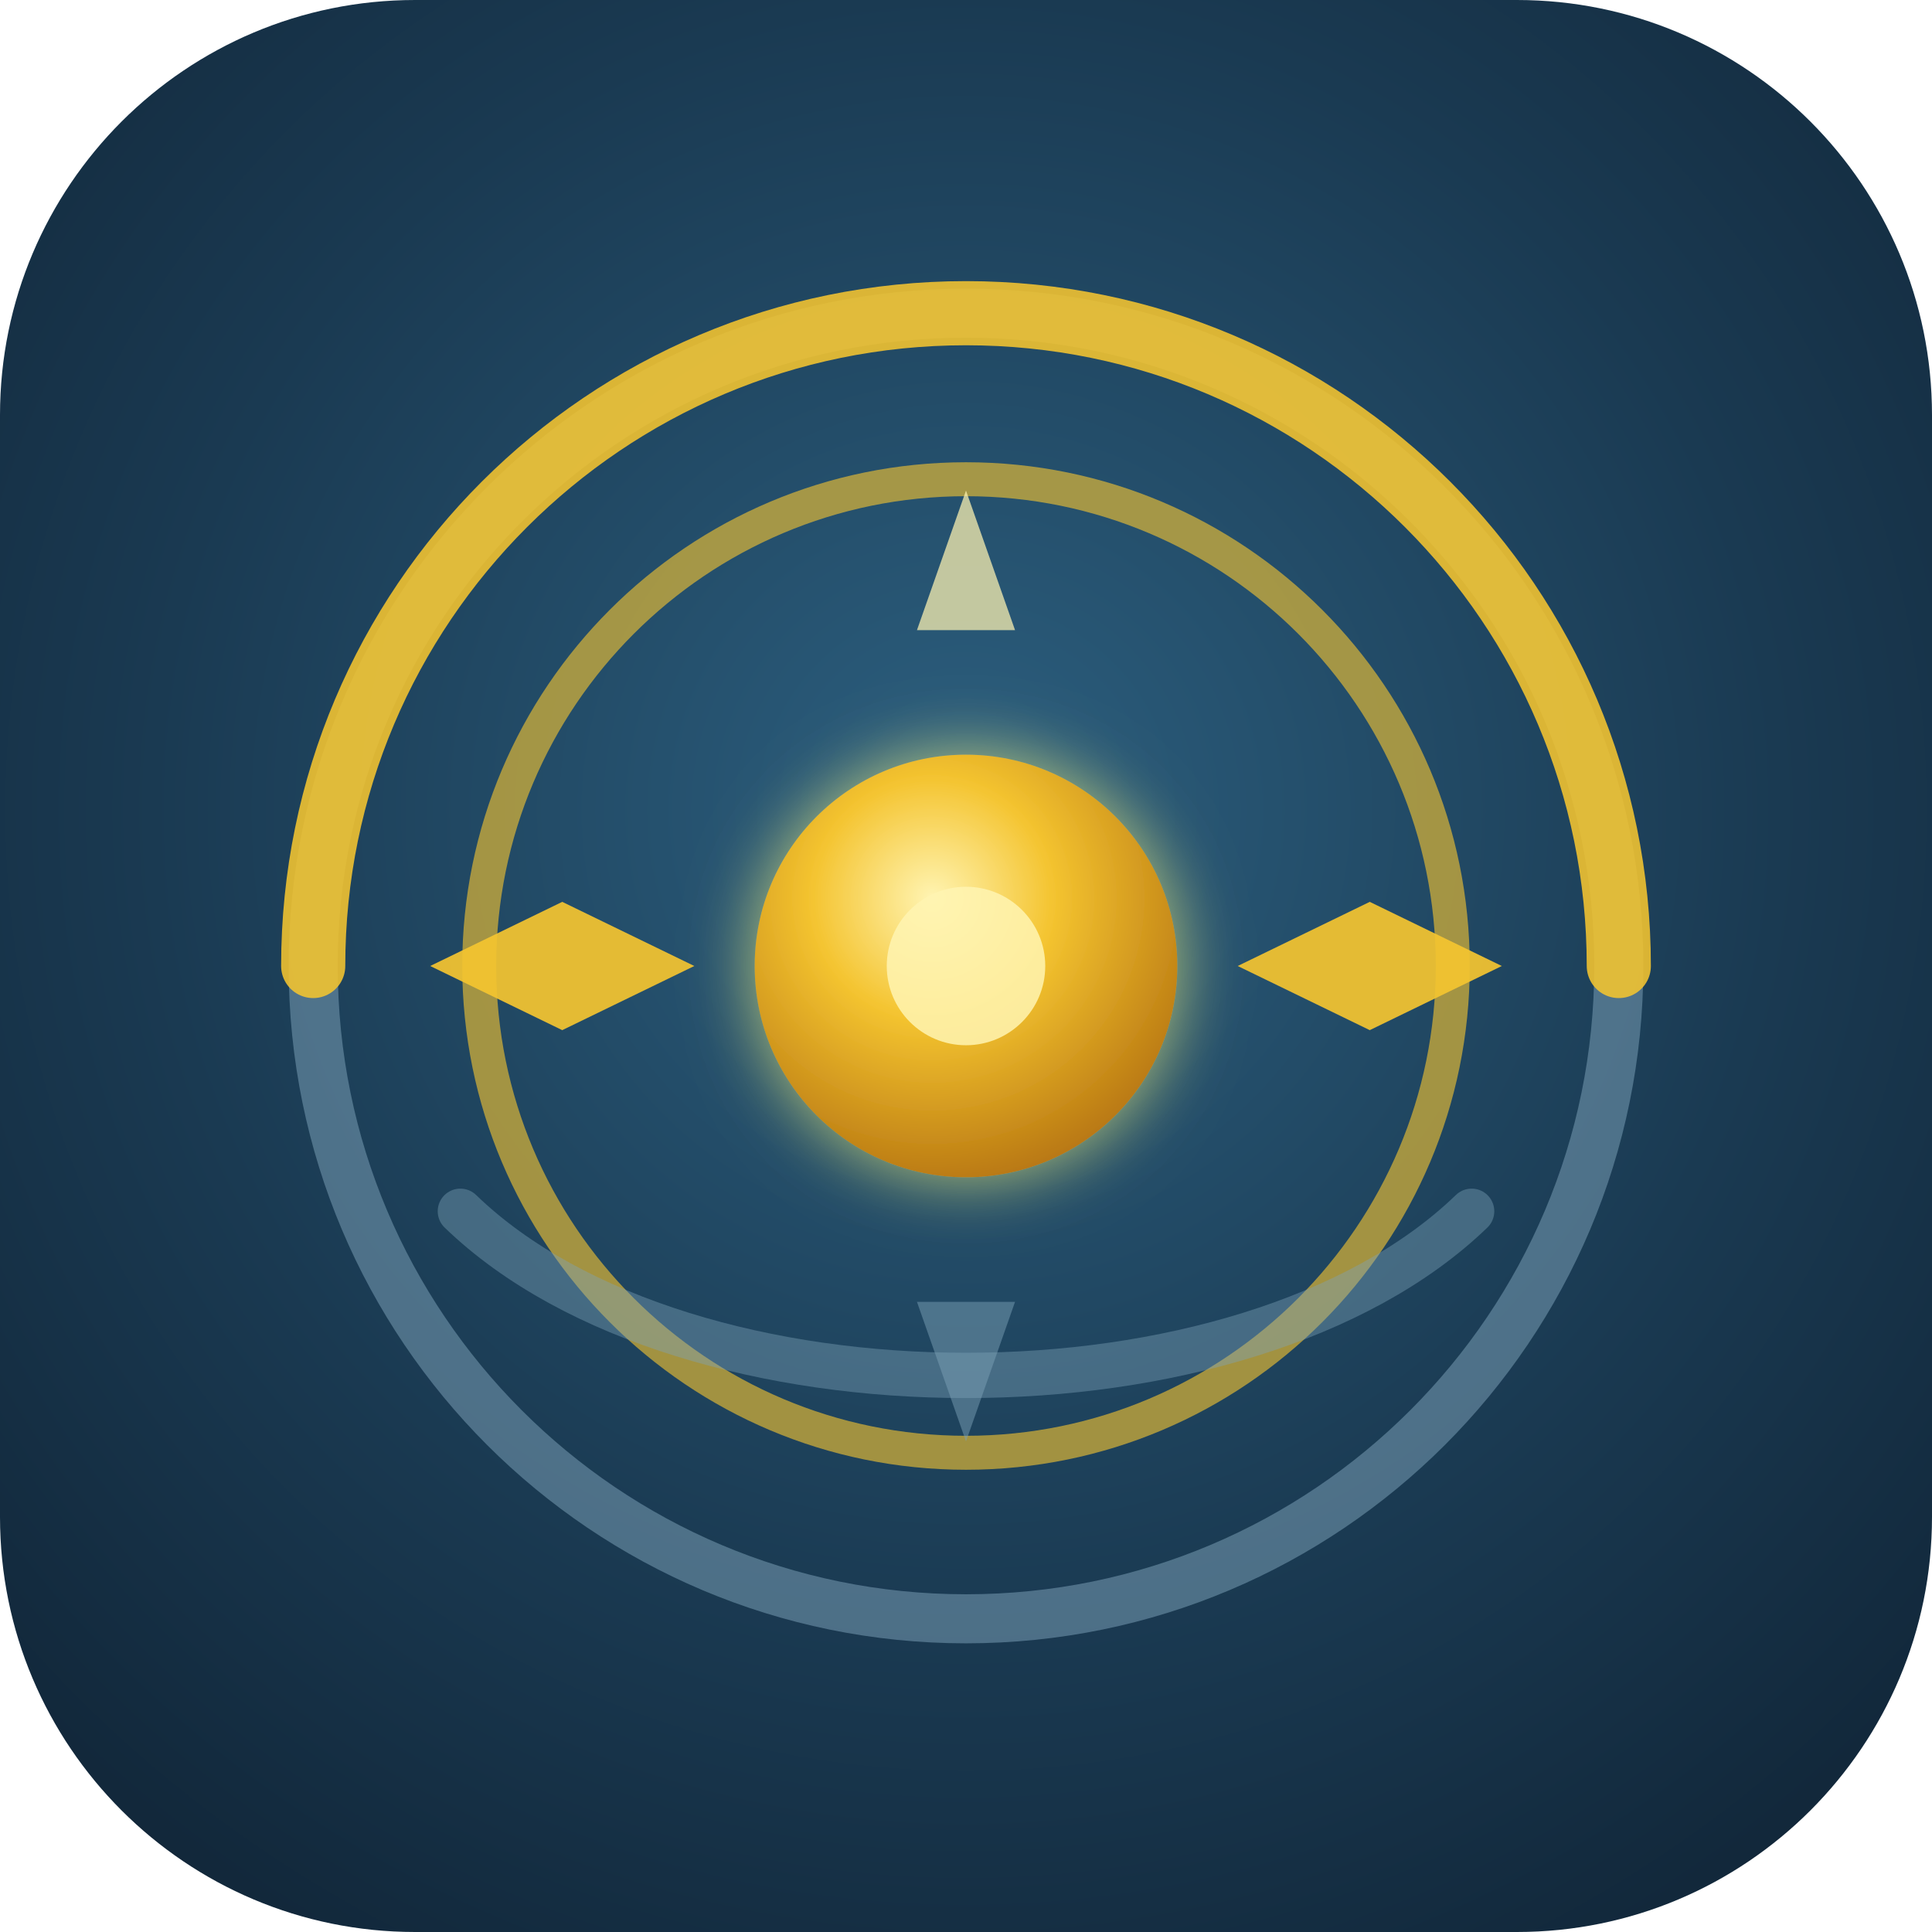
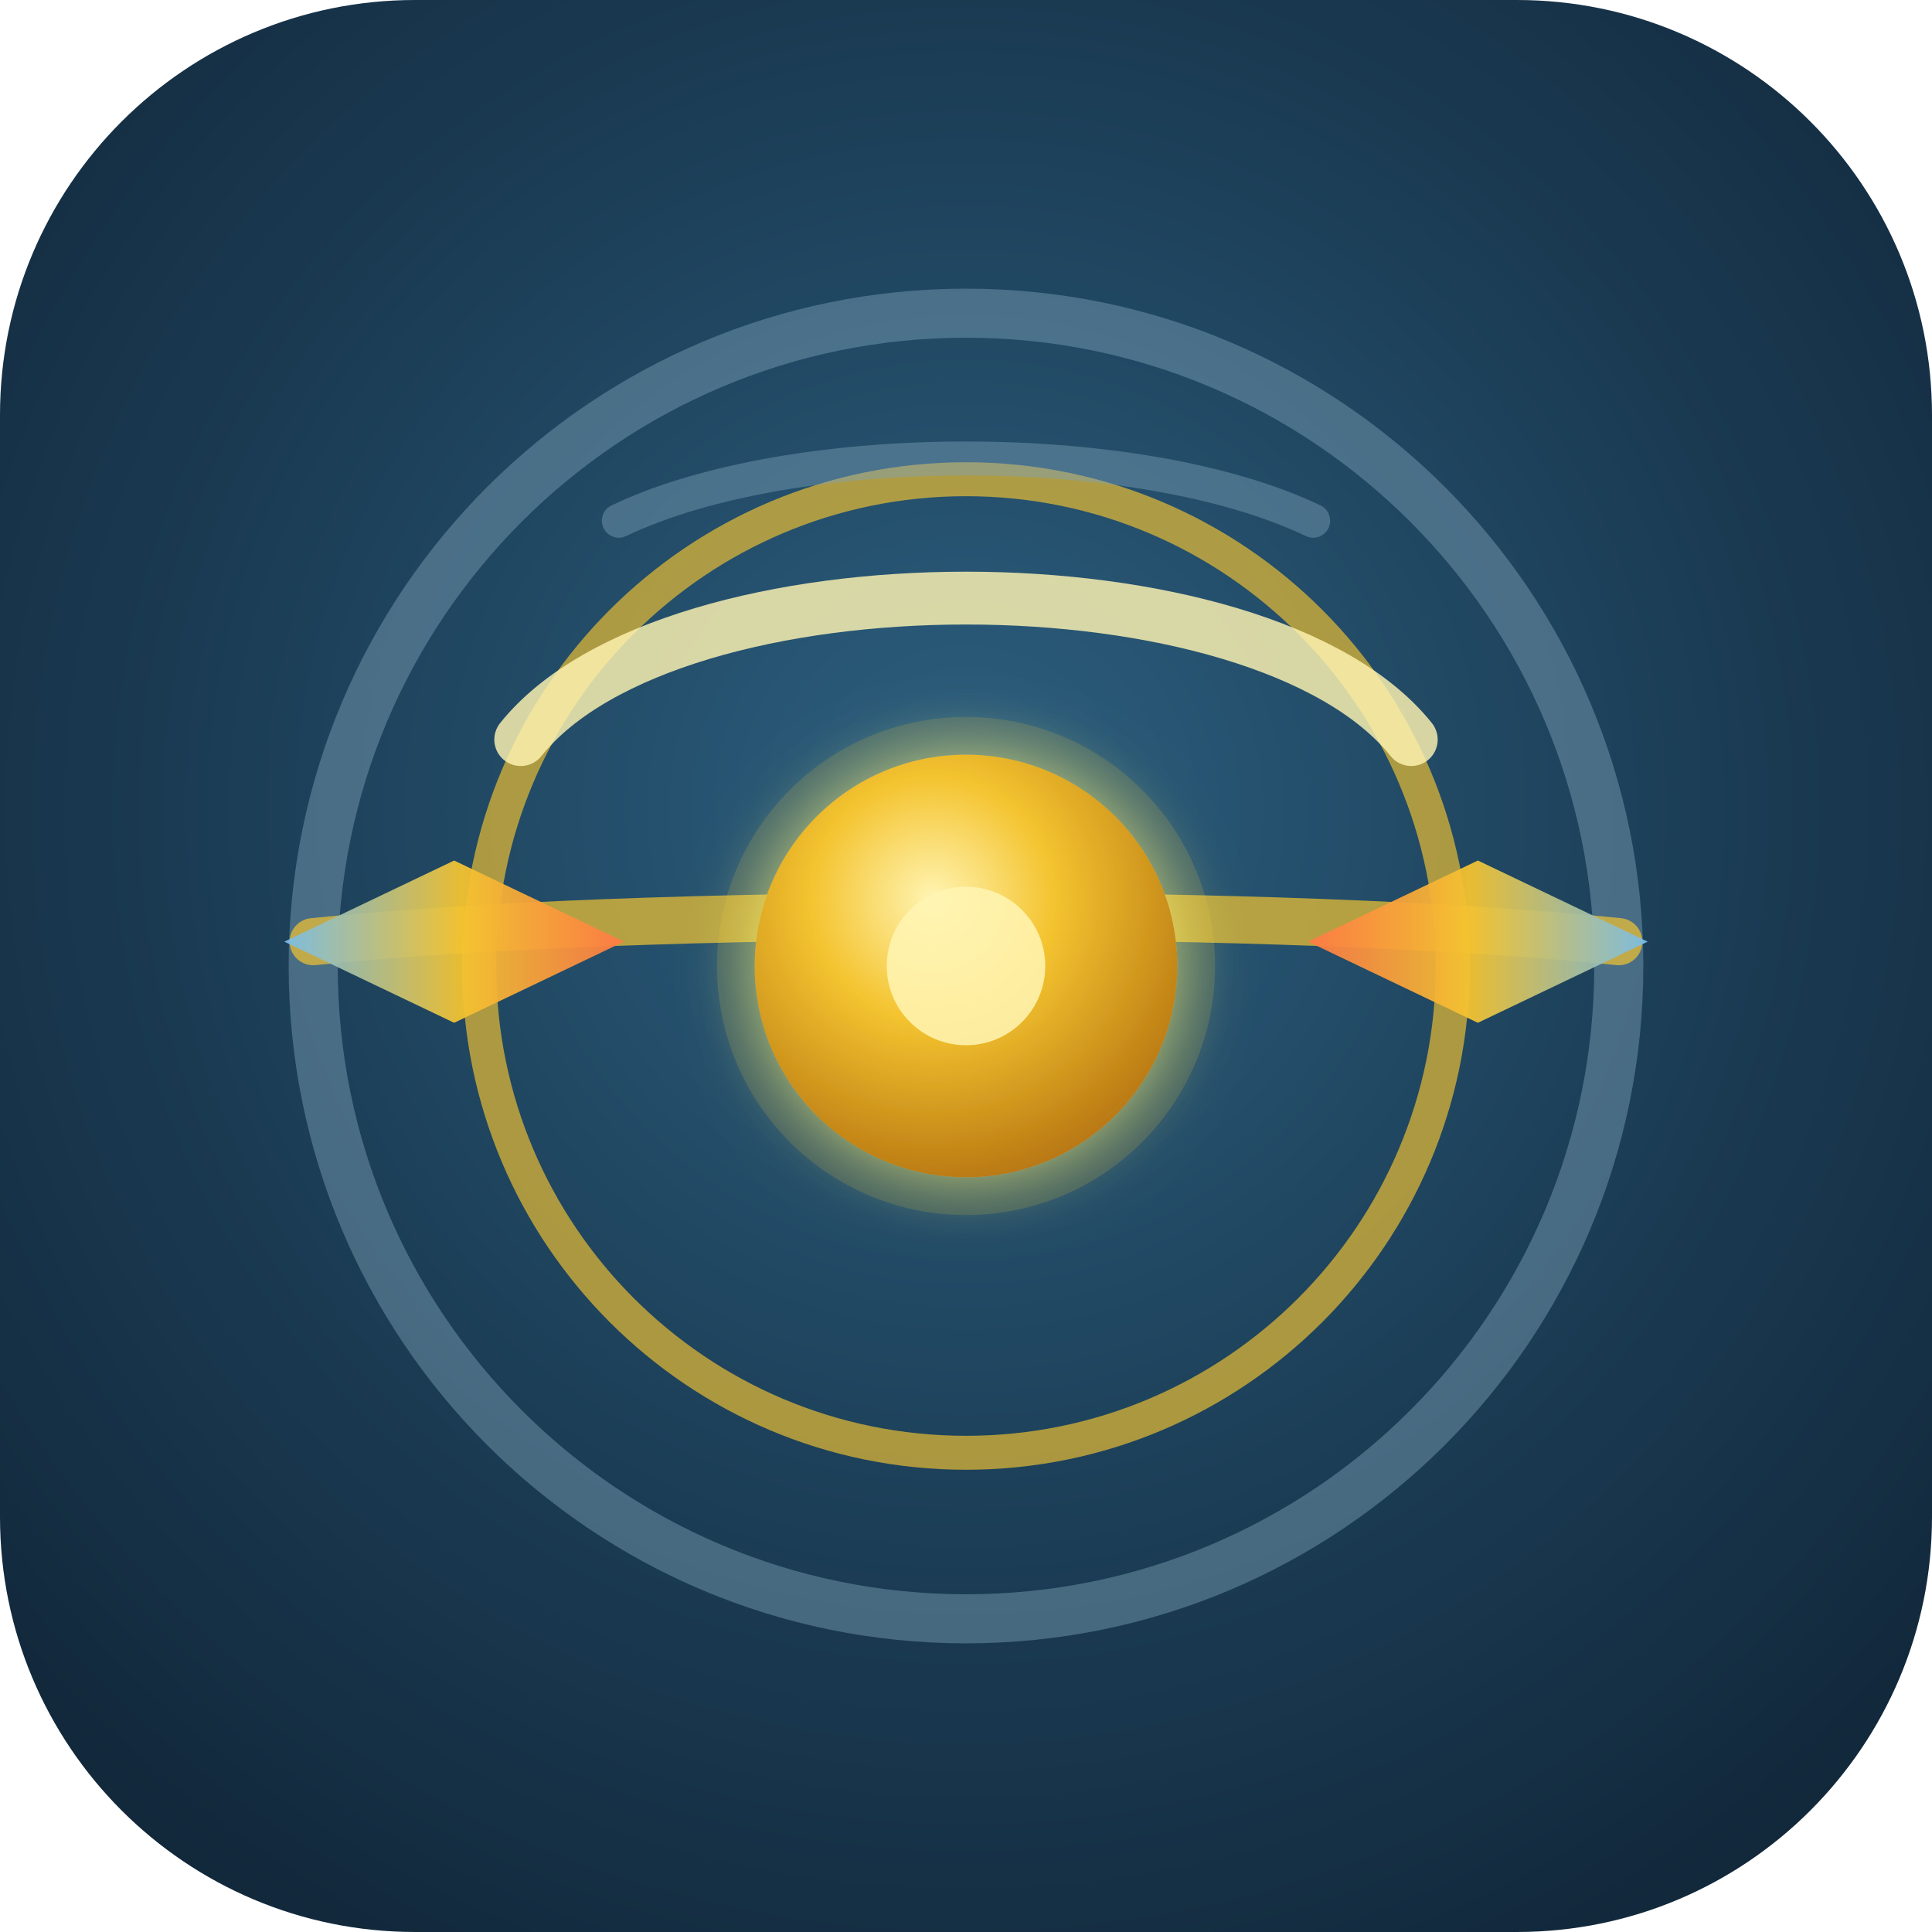
<svg xmlns="http://www.w3.org/2000/svg" viewBox="0 0 1024 1024" role="img" aria-labelledby="title desc">
  <defs>
-     <radialGradient id="bg" cx="50%" cy="42%" r="72%">
+     <radialGradient id="sky" cx="50%" cy="42%" r="72%">
      <stop offset="0%" stop-color="#2c5f7f" />
      <stop offset="58%" stop-color="#1a3a52" />
      <stop offset="100%" stop-color="#102436" />
    </radialGradient>
    <radialGradient id="sun" cx="42%" cy="34%" r="68%">
      <stop offset="0%" stop-color="#fff4b2" />
      <stop offset="42%" stop-color="#f4c430" />
      <stop offset="100%" stop-color="#b97812" />
    </radialGradient>
-     <filter id="glow" x="-40%" y="-40%" width="180%" height="180%">
+     <linearGradient id="parhelion-left-gradient" x1="0%" x2="100%">
+       <stop offset="0%" stop-color="#79bde8" />
+       <stop offset="52%" stop-color="#f4c430" />
+       <stop offset="100%" stop-color="#ff7a45" />
+     </linearGradient>
+     <linearGradient id="parhelion-right-gradient" x1="0%" x2="100%">
+       <stop offset="0%" stop-color="#ff7a45" />
+       <stop offset="48%" stop-color="#f4c430" />
+       <stop offset="100%" stop-color="#79bde8" />
+     </linearGradient>
+     <filter id="soft-glow" x="-45%" y="-45%" width="190%" height="190%">
      <feGaussianBlur stdDeviation="18" result="blur" />
      <feColorMatrix in="blur" type="matrix" values="1 0 0 0 0.96  0 1 0 0 0.77  0 0 1 0 0.19  0 0 0 0.68 0" />
      <feMerge>
        <feMergeNode />
        <feMergeNode in="SourceGraphic" />
      </feMerge>
    </filter>
  </defs>
-   <rect width="1024" height="1024" rx="220" fill="url(#bg)" />
-   <circle cx="512" cy="512" r="346" fill="none" stroke="#7da2b8" stroke-width="26" opacity="0.52" />
-   <circle cx="512" cy="512" r="258" fill="none" stroke="#f4c430" stroke-width="18" opacity="0.62" />
-   <path d="M166 512a346 346 0 0 1 692 0" fill="none" stroke="#f4c430" stroke-width="34" stroke-linecap="round" opacity="0.88" />
-   <path d="M244 642c120 116 416 116 536 0" fill="none" stroke="#7da2b8" stroke-width="24" stroke-linecap="round" opacity="0.42" />
-   <circle cx="512" cy="512" r="112" fill="url(#sun)" filter="url(#glow)" />
-   <circle cx="512" cy="512" r="42" fill="#fff4b2" opacity="0.85" />
-   <path d="M228 512l70-34 70 34-70 34z" fill="#f4c430" opacity="0.92" />
-   <path d="M656 512l70-34 70 34-70 34z" fill="#f4c430" opacity="0.92" />
-   <path d="M512 260l26 74h-52z" fill="#fff4b2" opacity="0.72" />
-   <path d="M512 764l-26-74h52z" fill="#7da2b8" opacity="0.48" />
+   <rect data-layer="field.background" width="1024" height="1024" rx="220" fill="url(#sky)" />
+   <g data-layer="field.halo-46">
+     <circle cx="512" cy="512" r="346" fill="none" stroke="#7da2b8" stroke-width="26" opacity="0.46" />
+   </g>
+   <g data-layer="core.halo-22">
+     <circle cx="512" cy="512" r="258" fill="none" stroke="#f4c430" stroke-width="18" opacity="0.66" />
+   </g>
+   <g data-layer="core.parhelic-belt">
+     <path class="parhelic-belt" d="M 166 499.1 C 340 481.1 684 481.1 858 499.1" fill="none" stroke="#f4c430" stroke-width="25" stroke-linecap="round" opacity="0.7" />
+   </g>
+   <g data-layer="core.upper-tangent">
+     <path class="upper-eyelid" d="M 276 392 C 356 292 668 292 748 392" fill="none" stroke="#fff4b2" stroke-width="28" stroke-linecap="round" opacity="0.82" />
+   </g>
+   <g data-layer="optional.circumzenithal-arc">
+     <path d="M 328 276 C 420 232 604 232 696 276" fill="none" stroke="#7da2b8" stroke-width="18" stroke-linecap="round" opacity="0.44" />
+   </g>
+   <g data-layer="core.sun" class="sun-body">
+     <circle cx="512" cy="512" r="132" fill="#f4c430" opacity="0.15" />
+     <circle cx="512" cy="512" r="112" fill="url(#sun)" filter="url(#soft-glow)" />
+     <circle cx="512" cy="512" r="42" fill="#fff4b2" opacity="0.86" />
+   </g>
+   <g data-layer="core.parhelia">
+     <path class="parhelion-left" d="M 150.7 499.1 L 240.7 456.1 L 330.7 499.1 L 240.7 542.1 Z" fill="url(#parhelion-left-gradient)" opacity="0.94" />
+     <path class="parhelion-right" d="M 693.3 499.1 L 783.3 456.1 L 873.3 499.1 L 783.3 542.1 Z" fill="url(#parhelion-right-gradient)" opacity="0.94" />
+   </g>
</svg>
